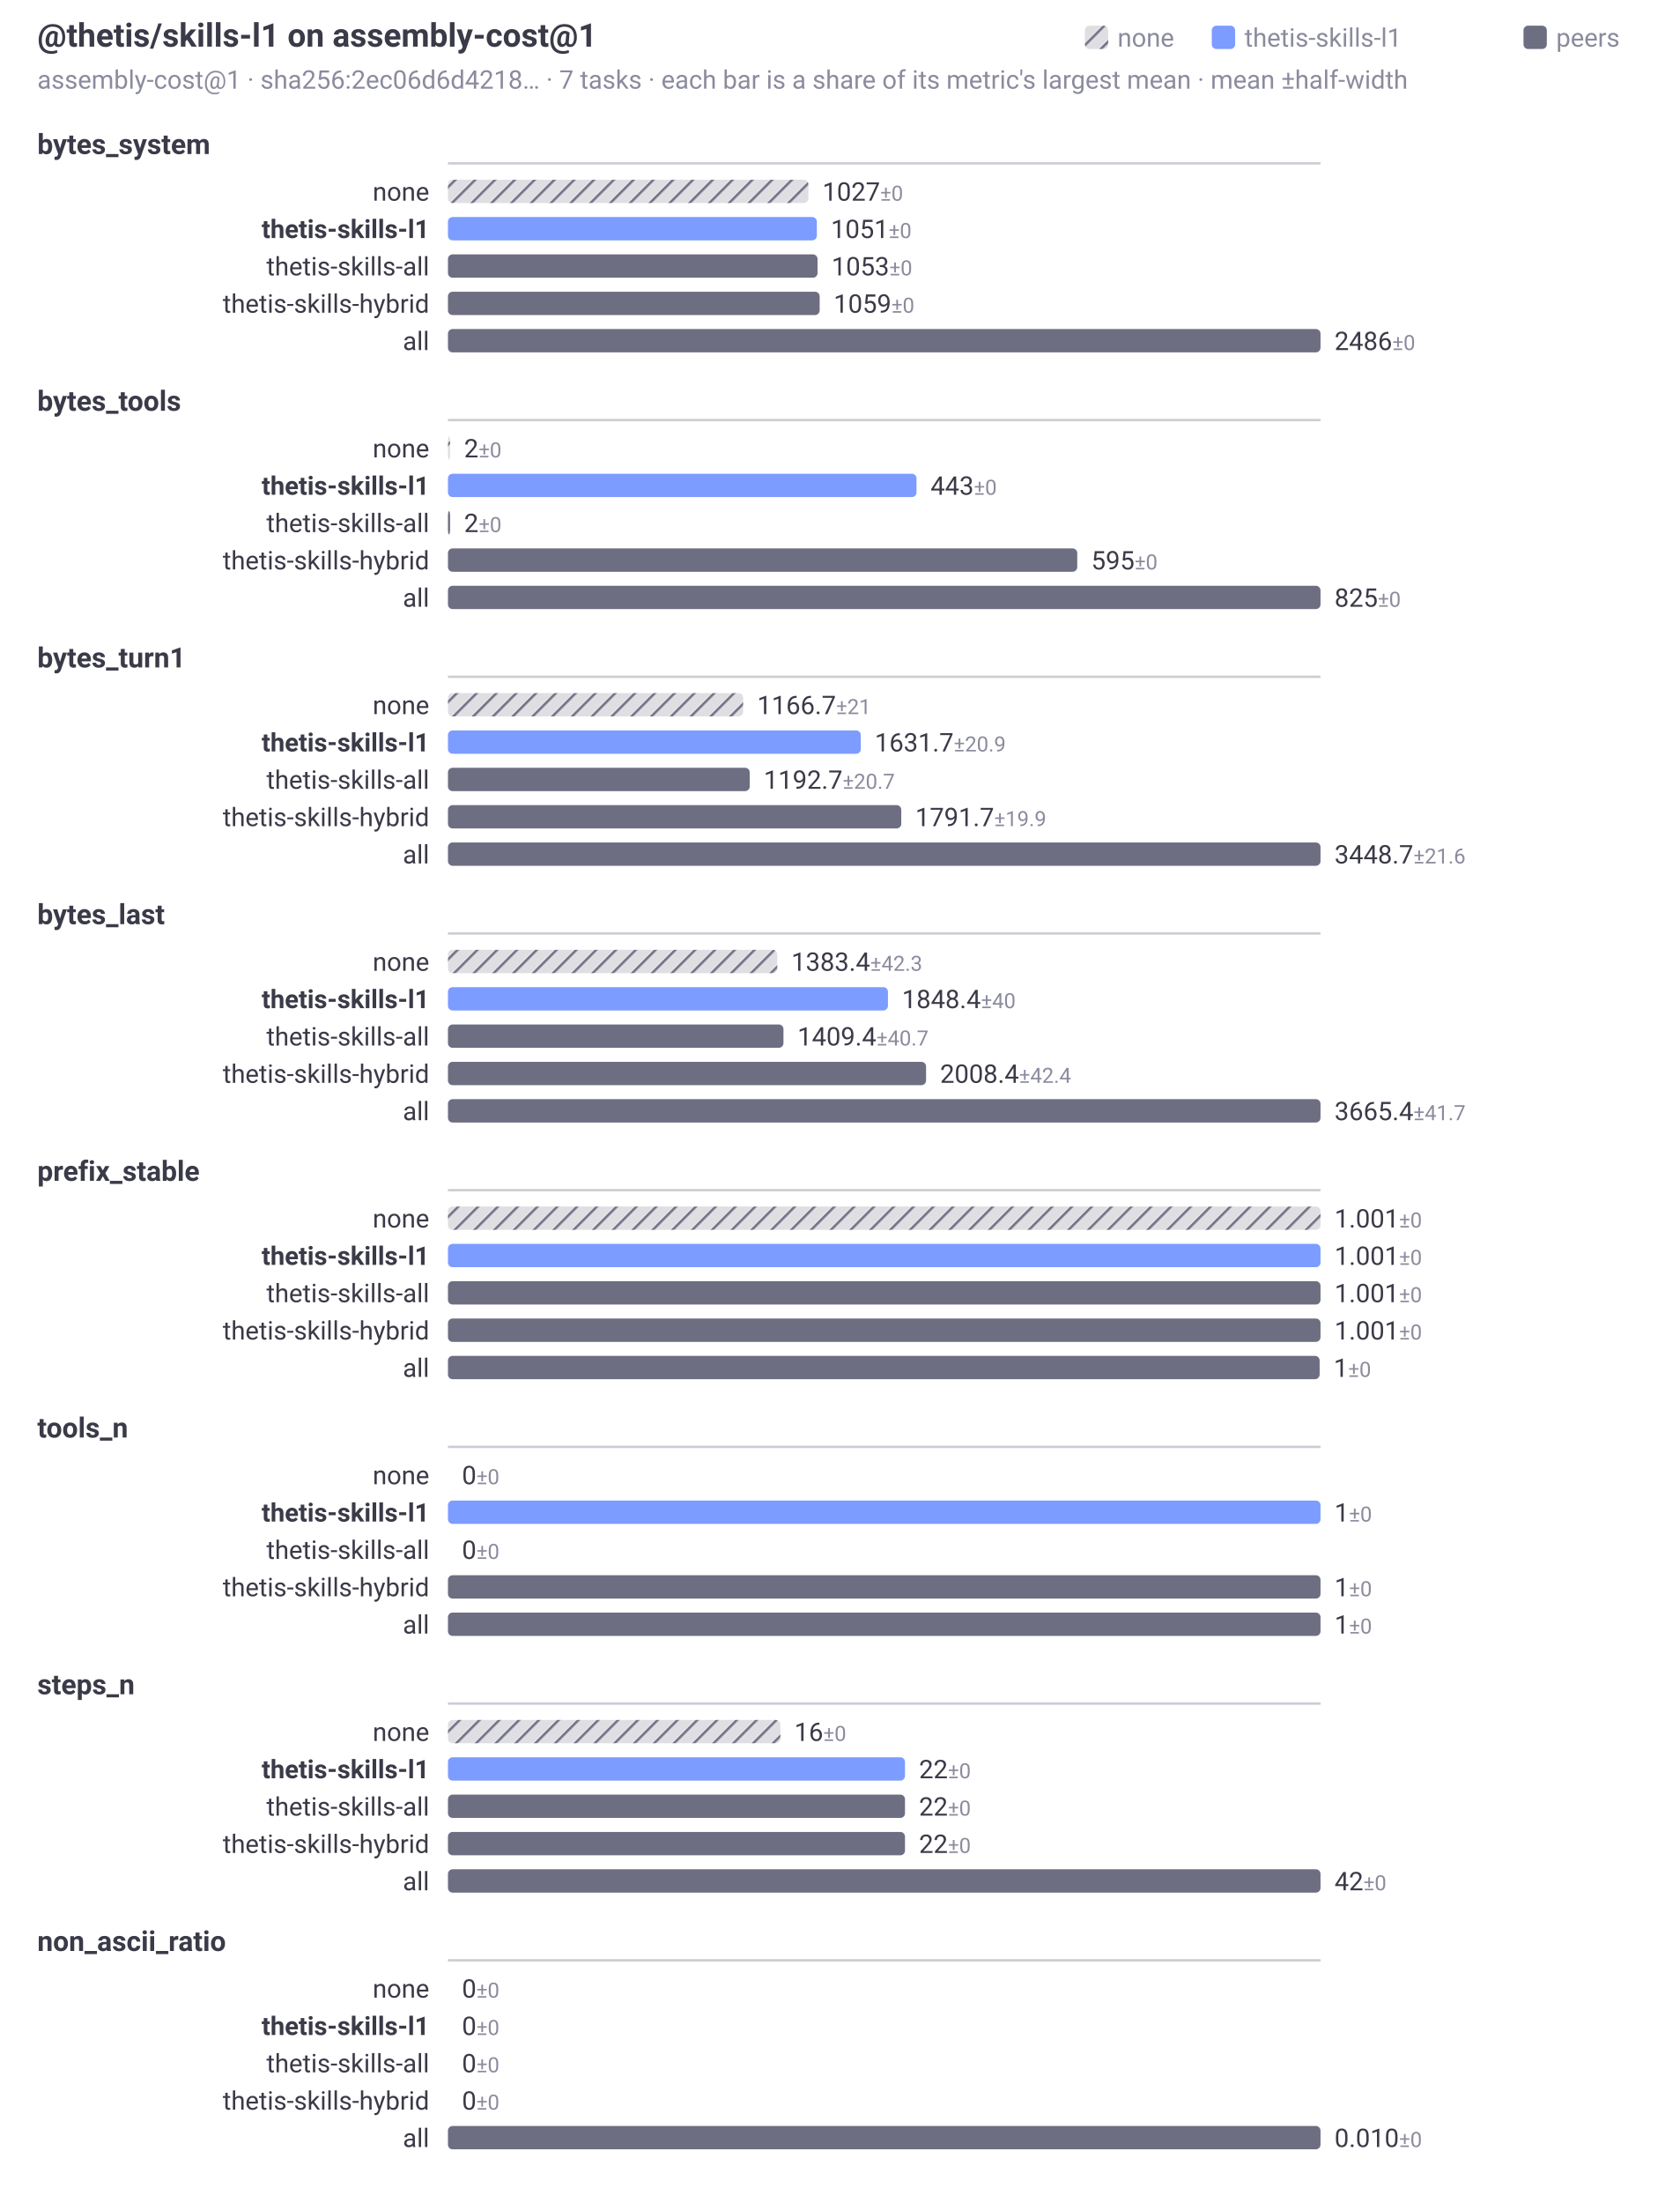
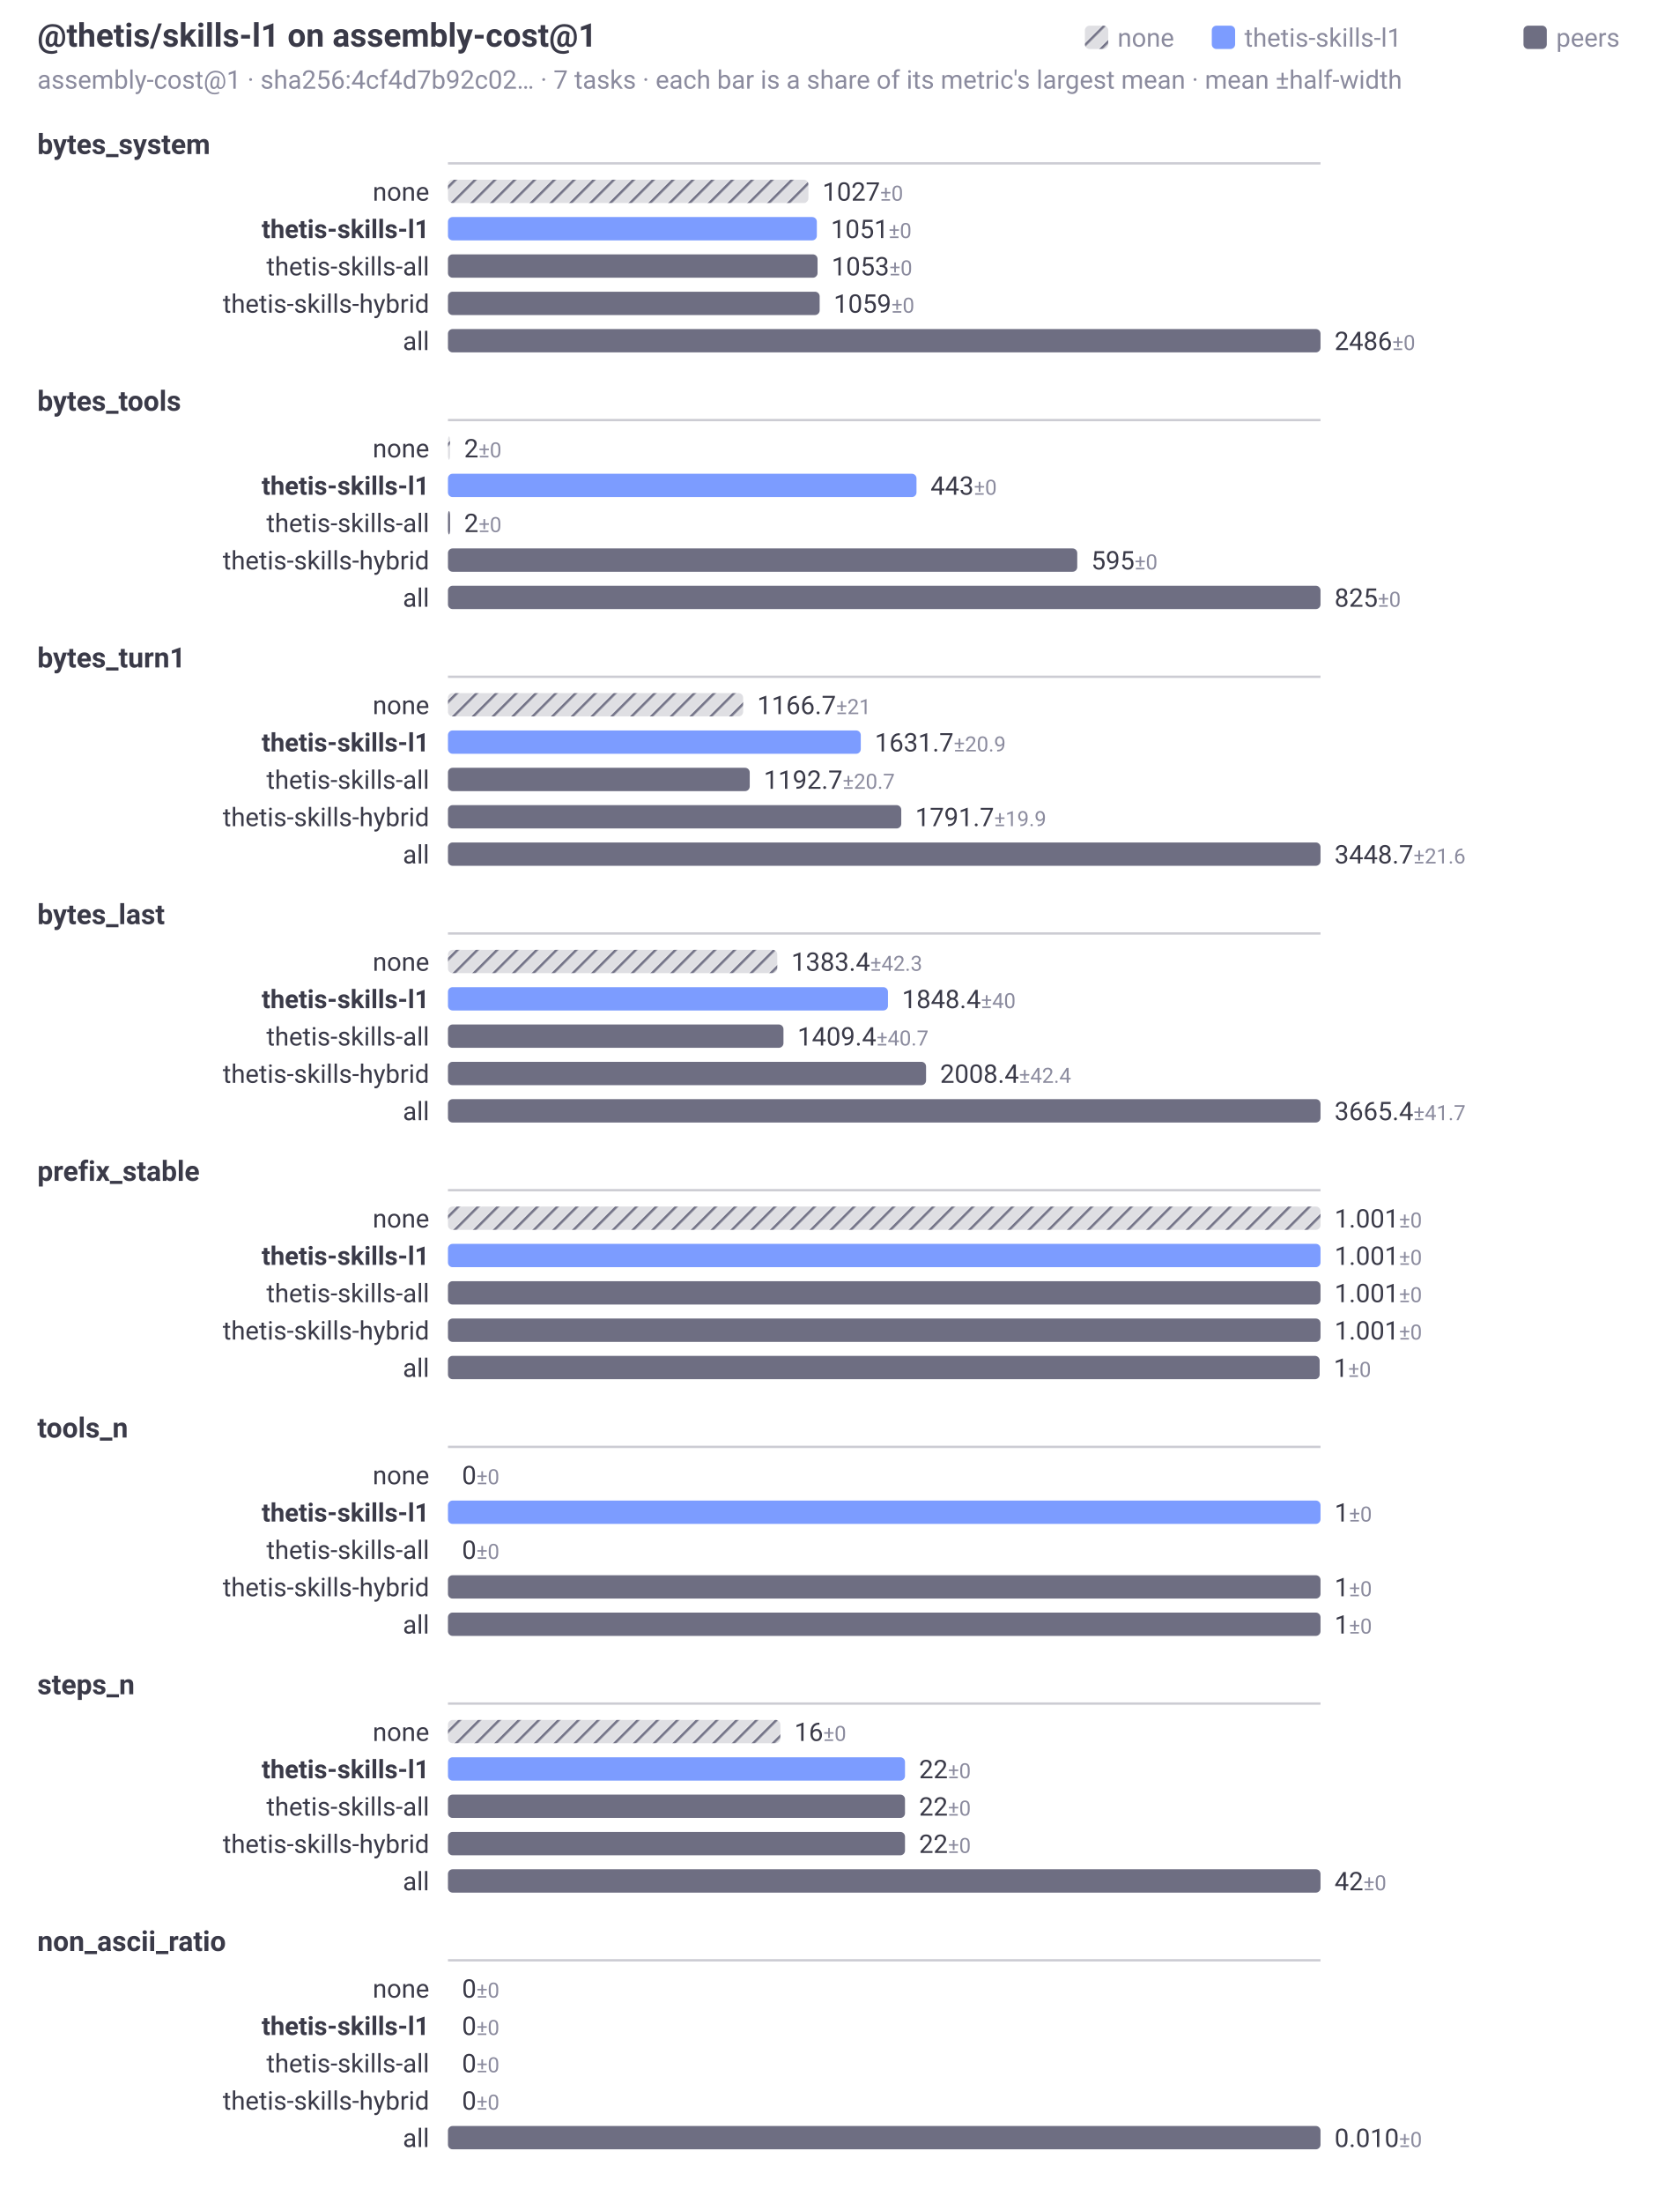
<svg xmlns="http://www.w3.org/2000/svg" width="720" height="944" viewBox="0 0 720 944" role="img" aria-labelledby="t d" font-family="system-ui, -apple-system, Segoe UI, Roboto, sans-serif">
  <style>.t{fill:#3a3a48}.f{fill:#8b8b9e}@media (prefers-color-scheme:dark){.t{fill:#d2d2dc}.f{fill:#9a9aae}}</style>
  <defs>
    <pattern id="hatch" width="6" height="6" patternUnits="userSpaceOnUse" patternTransform="rotate(45)">
      <rect width="6" height="6" fill="#6e6e82" fill-opacity="0.22" />
      <line x1="0" y1="0" x2="0" y2="6" stroke="#6e6e82" stroke-width="2" />
    </pattern>
  </defs>
  <text class="t" x="16" y="20" font-size="14" font-weight="600">@thetis/skills-l1 on assembly-cost@1</text>
-   <text class="f" x="16" y="38" font-size="11">assembly-cost@1 · sha256:2ec06d6d4218… · 7 tasks · each bar is a share of its metric's largest mean · mean ±half-width</text>
+   <text class="f" x="16" y="38" font-size="11">assembly-cost@1 · sha256:4cf4d7b92c02… · 7 tasks · each bar is a share of its metric's largest mean · mean ±half-width</text>
  <rect x="653" y="11" width="10" height="10" rx="2" fill="#6e6e82" />
  <text class="f" x="667" y="20" font-size="11">peers</text>
  <rect x="519.4" y="11" width="10" height="10" rx="2" fill="#7c9cff" />
  <text class="f" x="533.4" y="20" font-size="11">thetis-skills-l1</text>
  <rect x="465" y="11" width="10" height="10" rx="2" fill="url(#hatch)" />
  <text class="f" x="479" y="20" font-size="11">none</text>
  <text class="t" x="16" y="66" font-size="12" font-weight="600">bytes_system</text>
  <line x1="192" y1="70" x2="566" y2="70" stroke="#6e6e82" stroke-opacity="0.35" stroke-width="1" />
  <text class="t" x="184" y="86" font-size="11" text-anchor="end">none</text>
  <rect x="192" y="77" width="154.5" height="10" rx="2" fill="url(#hatch)" />
  <text class="t" x="352.5" y="86" font-size="11">1027<tspan class="f" font-size="9"> ±0</tspan>
  </text>
  <text class="t" x="184" y="102" font-size="11" text-anchor="end" font-weight="600">thetis-skills-l1</text>
  <rect x="192" y="93" width="158.12" height="10" rx="2" fill="#7c9cff" />
  <text class="t" x="356.12" y="102" font-size="11">1051<tspan class="f" font-size="9"> ±0</tspan>
  </text>
  <text class="t" x="184" y="118" font-size="11" text-anchor="end">thetis-skills-all</text>
  <rect x="192" y="109" width="158.42" height="10" rx="2" fill="#6e6e82" />
  <text class="t" x="356.42" y="118" font-size="11">1053<tspan class="f" font-size="9"> ±0</tspan>
  </text>
  <text class="t" x="184" y="134" font-size="11" text-anchor="end">thetis-skills-hybrid</text>
  <rect x="192" y="125" width="159.32" height="10" rx="2" fill="#6e6e82" />
  <text class="t" x="357.32" y="134" font-size="11">1059<tspan class="f" font-size="9"> ±0</tspan>
  </text>
  <text class="t" x="184" y="150" font-size="11" text-anchor="end">all</text>
  <rect x="192" y="141" width="374" height="10" rx="2" fill="#6e6e82" />
  <text class="t" x="572" y="150" font-size="11">2486<tspan class="f" font-size="9"> ±0</tspan>
  </text>
  <text class="t" x="16" y="176" font-size="12" font-weight="600">bytes_tools</text>
  <line x1="192" y1="180" x2="566" y2="180" stroke="#6e6e82" stroke-opacity="0.35" stroke-width="1" />
  <text class="t" x="184" y="196" font-size="11" text-anchor="end">none</text>
  <rect x="192" y="187" width="0.91" height="10" rx="2" fill="url(#hatch)" />
  <text class="t" x="198.91" y="196" font-size="11">2<tspan class="f" font-size="9"> ±0</tspan>
  </text>
  <text class="t" x="184" y="212" font-size="11" text-anchor="end" font-weight="600">thetis-skills-l1</text>
  <rect x="192" y="203" width="200.83" height="10" rx="2" fill="#7c9cff" />
  <text class="t" x="398.83" y="212" font-size="11">443<tspan class="f" font-size="9"> ±0</tspan>
  </text>
  <text class="t" x="184" y="228" font-size="11" text-anchor="end">thetis-skills-all</text>
  <rect x="192" y="219" width="0.91" height="10" rx="2" fill="#6e6e82" />
  <text class="t" x="198.91" y="228" font-size="11">2<tspan class="f" font-size="9"> ±0</tspan>
  </text>
  <text class="t" x="184" y="244" font-size="11" text-anchor="end">thetis-skills-hybrid</text>
  <rect x="192" y="235" width="269.73" height="10" rx="2" fill="#6e6e82" />
  <text class="t" x="467.73" y="244" font-size="11">595<tspan class="f" font-size="9"> ±0</tspan>
  </text>
  <text class="t" x="184" y="260" font-size="11" text-anchor="end">all</text>
  <rect x="192" y="251" width="374" height="10" rx="2" fill="#6e6e82" />
  <text class="t" x="572" y="260" font-size="11">825<tspan class="f" font-size="9"> ±0</tspan>
  </text>
  <text class="t" x="16" y="286" font-size="12" font-weight="600">bytes_turn1</text>
  <line x1="192" y1="290" x2="566" y2="290" stroke="#6e6e82" stroke-opacity="0.35" stroke-width="1" />
  <text class="t" x="184" y="306" font-size="11" text-anchor="end">none</text>
  <rect x="192" y="297" width="126.53" height="10" rx="2" fill="url(#hatch)" />
  <text class="t" x="324.53" y="306" font-size="11">1166.7<tspan class="f" font-size="9"> ±21</tspan>
  </text>
  <text class="t" x="184" y="322" font-size="11" text-anchor="end" font-weight="600">thetis-skills-l1</text>
  <rect x="192" y="313" width="176.95" height="10" rx="2" fill="#7c9cff" />
  <text class="t" x="374.95" y="322" font-size="11">1631.7<tspan class="f" font-size="9"> ±20.9</tspan>
  </text>
  <text class="t" x="184" y="338" font-size="11" text-anchor="end">thetis-skills-all</text>
  <rect x="192" y="329" width="129.35" height="10" rx="2" fill="#6e6e82" />
  <text class="t" x="327.35" y="338" font-size="11">1192.7<tspan class="f" font-size="9"> ±20.7</tspan>
  </text>
  <text class="t" x="184" y="354" font-size="11" text-anchor="end">thetis-skills-hybrid</text>
  <rect x="192" y="345" width="194.3" height="10" rx="2" fill="#6e6e82" />
  <text class="t" x="392.3" y="354" font-size="11">1791.7<tspan class="f" font-size="9"> ±19.9</tspan>
  </text>
  <text class="t" x="184" y="370" font-size="11" text-anchor="end">all</text>
  <rect x="192" y="361" width="374" height="10" rx="2" fill="#6e6e82" />
  <text class="t" x="572" y="370" font-size="11">3448.7<tspan class="f" font-size="9"> ±21.6</tspan>
  </text>
  <text class="t" x="16" y="396" font-size="12" font-weight="600">bytes_last</text>
  <line x1="192" y1="400" x2="566" y2="400" stroke="#6e6e82" stroke-opacity="0.35" stroke-width="1" />
  <text class="t" x="184" y="416" font-size="11" text-anchor="end">none</text>
  <rect x="192" y="407" width="141.16" height="10" rx="2" fill="url(#hatch)" />
  <text class="t" x="339.16" y="416" font-size="11">1383.4<tspan class="f" font-size="9"> ±42.3</tspan>
  </text>
  <text class="t" x="184" y="432" font-size="11" text-anchor="end" font-weight="600">thetis-skills-l1</text>
  <rect x="192" y="423" width="188.6" height="10" rx="2" fill="#7c9cff" />
  <text class="t" x="386.6" y="432" font-size="11">1848.4<tspan class="f" font-size="9"> ±40</tspan>
  </text>
  <text class="t" x="184" y="448" font-size="11" text-anchor="end">thetis-skills-all</text>
  <rect x="192" y="439" width="143.81" height="10" rx="2" fill="#6e6e82" />
  <text class="t" x="341.81" y="448" font-size="11">1409.4<tspan class="f" font-size="9"> ±40.7</tspan>
  </text>
  <text class="t" x="184" y="464" font-size="11" text-anchor="end">thetis-skills-hybrid</text>
  <rect x="192" y="455" width="204.93" height="10" rx="2" fill="#6e6e82" />
  <text class="t" x="402.93" y="464" font-size="11">2008.4<tspan class="f" font-size="9"> ±42.4</tspan>
  </text>
  <text class="t" x="184" y="480" font-size="11" text-anchor="end">all</text>
  <rect x="192" y="471" width="374" height="10" rx="2" fill="#6e6e82" />
  <text class="t" x="572" y="480" font-size="11">3665.4<tspan class="f" font-size="9"> ±41.7</tspan>
  </text>
  <text class="t" x="16" y="506" font-size="12" font-weight="600">prefix_stable</text>
  <line x1="192" y1="510" x2="566" y2="510" stroke="#6e6e82" stroke-opacity="0.35" stroke-width="1" />
  <text class="t" x="184" y="526" font-size="11" text-anchor="end">none</text>
  <rect x="192" y="517" width="374" height="10" rx="2" fill="url(#hatch)" />
  <text class="t" x="572" y="526" font-size="11">1.001<tspan class="f" font-size="9"> ±0</tspan>
  </text>
  <text class="t" x="184" y="542" font-size="11" text-anchor="end" font-weight="600">thetis-skills-l1</text>
  <rect x="192" y="533" width="374" height="10" rx="2" fill="#7c9cff" />
  <text class="t" x="572" y="542" font-size="11">1.001<tspan class="f" font-size="9"> ±0</tspan>
  </text>
  <text class="t" x="184" y="558" font-size="11" text-anchor="end">thetis-skills-all</text>
  <rect x="192" y="549" width="374" height="10" rx="2" fill="#6e6e82" />
  <text class="t" x="572" y="558" font-size="11">1.001<tspan class="f" font-size="9"> ±0</tspan>
  </text>
  <text class="t" x="184" y="574" font-size="11" text-anchor="end">thetis-skills-hybrid</text>
  <rect x="192" y="565" width="374" height="10" rx="2" fill="#6e6e82" />
  <text class="t" x="572" y="574" font-size="11">1.001<tspan class="f" font-size="9"> ±0</tspan>
  </text>
  <text class="t" x="184" y="590" font-size="11" text-anchor="end">all</text>
  <rect x="192" y="581" width="373.63" height="10" rx="2" fill="#6e6e82" />
  <text class="t" x="571.63" y="590" font-size="11">1<tspan class="f" font-size="9"> ±0</tspan>
  </text>
  <text class="t" x="16" y="616" font-size="12" font-weight="600">tools_n</text>
  <line x1="192" y1="620" x2="566" y2="620" stroke="#6e6e82" stroke-opacity="0.35" stroke-width="1" />
  <text class="t" x="184" y="636" font-size="11" text-anchor="end">none</text>
  <rect x="192" y="627" width="0" height="10" rx="2" fill="url(#hatch)" />
  <text class="t" x="198" y="636" font-size="11">0<tspan class="f" font-size="9"> ±0</tspan>
  </text>
  <text class="t" x="184" y="652" font-size="11" text-anchor="end" font-weight="600">thetis-skills-l1</text>
  <rect x="192" y="643" width="374" height="10" rx="2" fill="#7c9cff" />
  <text class="t" x="572" y="652" font-size="11">1<tspan class="f" font-size="9"> ±0</tspan>
  </text>
  <text class="t" x="184" y="668" font-size="11" text-anchor="end">thetis-skills-all</text>
  <rect x="192" y="659" width="0" height="10" rx="2" fill="#6e6e82" />
  <text class="t" x="198" y="668" font-size="11">0<tspan class="f" font-size="9"> ±0</tspan>
  </text>
  <text class="t" x="184" y="684" font-size="11" text-anchor="end">thetis-skills-hybrid</text>
  <rect x="192" y="675" width="374" height="10" rx="2" fill="#6e6e82" />
  <text class="t" x="572" y="684" font-size="11">1<tspan class="f" font-size="9"> ±0</tspan>
  </text>
  <text class="t" x="184" y="700" font-size="11" text-anchor="end">all</text>
  <rect x="192" y="691" width="374" height="10" rx="2" fill="#6e6e82" />
  <text class="t" x="572" y="700" font-size="11">1<tspan class="f" font-size="9"> ±0</tspan>
  </text>
  <text class="t" x="16" y="726" font-size="12" font-weight="600">steps_n</text>
  <line x1="192" y1="730" x2="566" y2="730" stroke="#6e6e82" stroke-opacity="0.35" stroke-width="1" />
  <text class="t" x="184" y="746" font-size="11" text-anchor="end">none</text>
  <rect x="192" y="737" width="142.48" height="10" rx="2" fill="url(#hatch)" />
  <text class="t" x="340.48" y="746" font-size="11">16<tspan class="f" font-size="9"> ±0</tspan>
  </text>
  <text class="t" x="184" y="762" font-size="11" text-anchor="end" font-weight="600">thetis-skills-l1</text>
  <rect x="192" y="753" width="195.9" height="10" rx="2" fill="#7c9cff" />
  <text class="t" x="393.9" y="762" font-size="11">22<tspan class="f" font-size="9"> ±0</tspan>
  </text>
  <text class="t" x="184" y="778" font-size="11" text-anchor="end">thetis-skills-all</text>
  <rect x="192" y="769" width="195.9" height="10" rx="2" fill="#6e6e82" />
  <text class="t" x="393.9" y="778" font-size="11">22<tspan class="f" font-size="9"> ±0</tspan>
  </text>
  <text class="t" x="184" y="794" font-size="11" text-anchor="end">thetis-skills-hybrid</text>
  <rect x="192" y="785" width="195.9" height="10" rx="2" fill="#6e6e82" />
  <text class="t" x="393.9" y="794" font-size="11">22<tspan class="f" font-size="9"> ±0</tspan>
  </text>
  <text class="t" x="184" y="810" font-size="11" text-anchor="end">all</text>
  <rect x="192" y="801" width="374" height="10" rx="2" fill="#6e6e82" />
  <text class="t" x="572" y="810" font-size="11">42<tspan class="f" font-size="9"> ±0</tspan>
  </text>
  <text class="t" x="16" y="836" font-size="12" font-weight="600">non_ascii_ratio</text>
  <line x1="192" y1="840" x2="566" y2="840" stroke="#6e6e82" stroke-opacity="0.35" stroke-width="1" />
  <text class="t" x="184" y="856" font-size="11" text-anchor="end">none</text>
  <rect x="192" y="847" width="0" height="10" rx="2" fill="url(#hatch)" />
  <text class="t" x="198" y="856" font-size="11">0<tspan class="f" font-size="9"> ±0</tspan>
  </text>
  <text class="t" x="184" y="872" font-size="11" text-anchor="end" font-weight="600">thetis-skills-l1</text>
  <rect x="192" y="863" width="0" height="10" rx="2" fill="#7c9cff" />
  <text class="t" x="198" y="872" font-size="11">0<tspan class="f" font-size="9"> ±0</tspan>
  </text>
  <text class="t" x="184" y="888" font-size="11" text-anchor="end">thetis-skills-all</text>
  <rect x="192" y="879" width="0" height="10" rx="2" fill="#6e6e82" />
  <text class="t" x="198" y="888" font-size="11">0<tspan class="f" font-size="9"> ±0</tspan>
  </text>
  <text class="t" x="184" y="904" font-size="11" text-anchor="end">thetis-skills-hybrid</text>
  <rect x="192" y="895" width="0" height="10" rx="2" fill="#6e6e82" />
  <text class="t" x="198" y="904" font-size="11">0<tspan class="f" font-size="9"> ±0</tspan>
  </text>
  <text class="t" x="184" y="920" font-size="11" text-anchor="end">all</text>
  <rect x="192" y="911" width="374" height="10" rx="2" fill="#6e6e82" />
  <text class="t" x="572" y="920" font-size="11">0.010<tspan class="f" font-size="9"> ±0</tspan>
  </text>
</svg>
